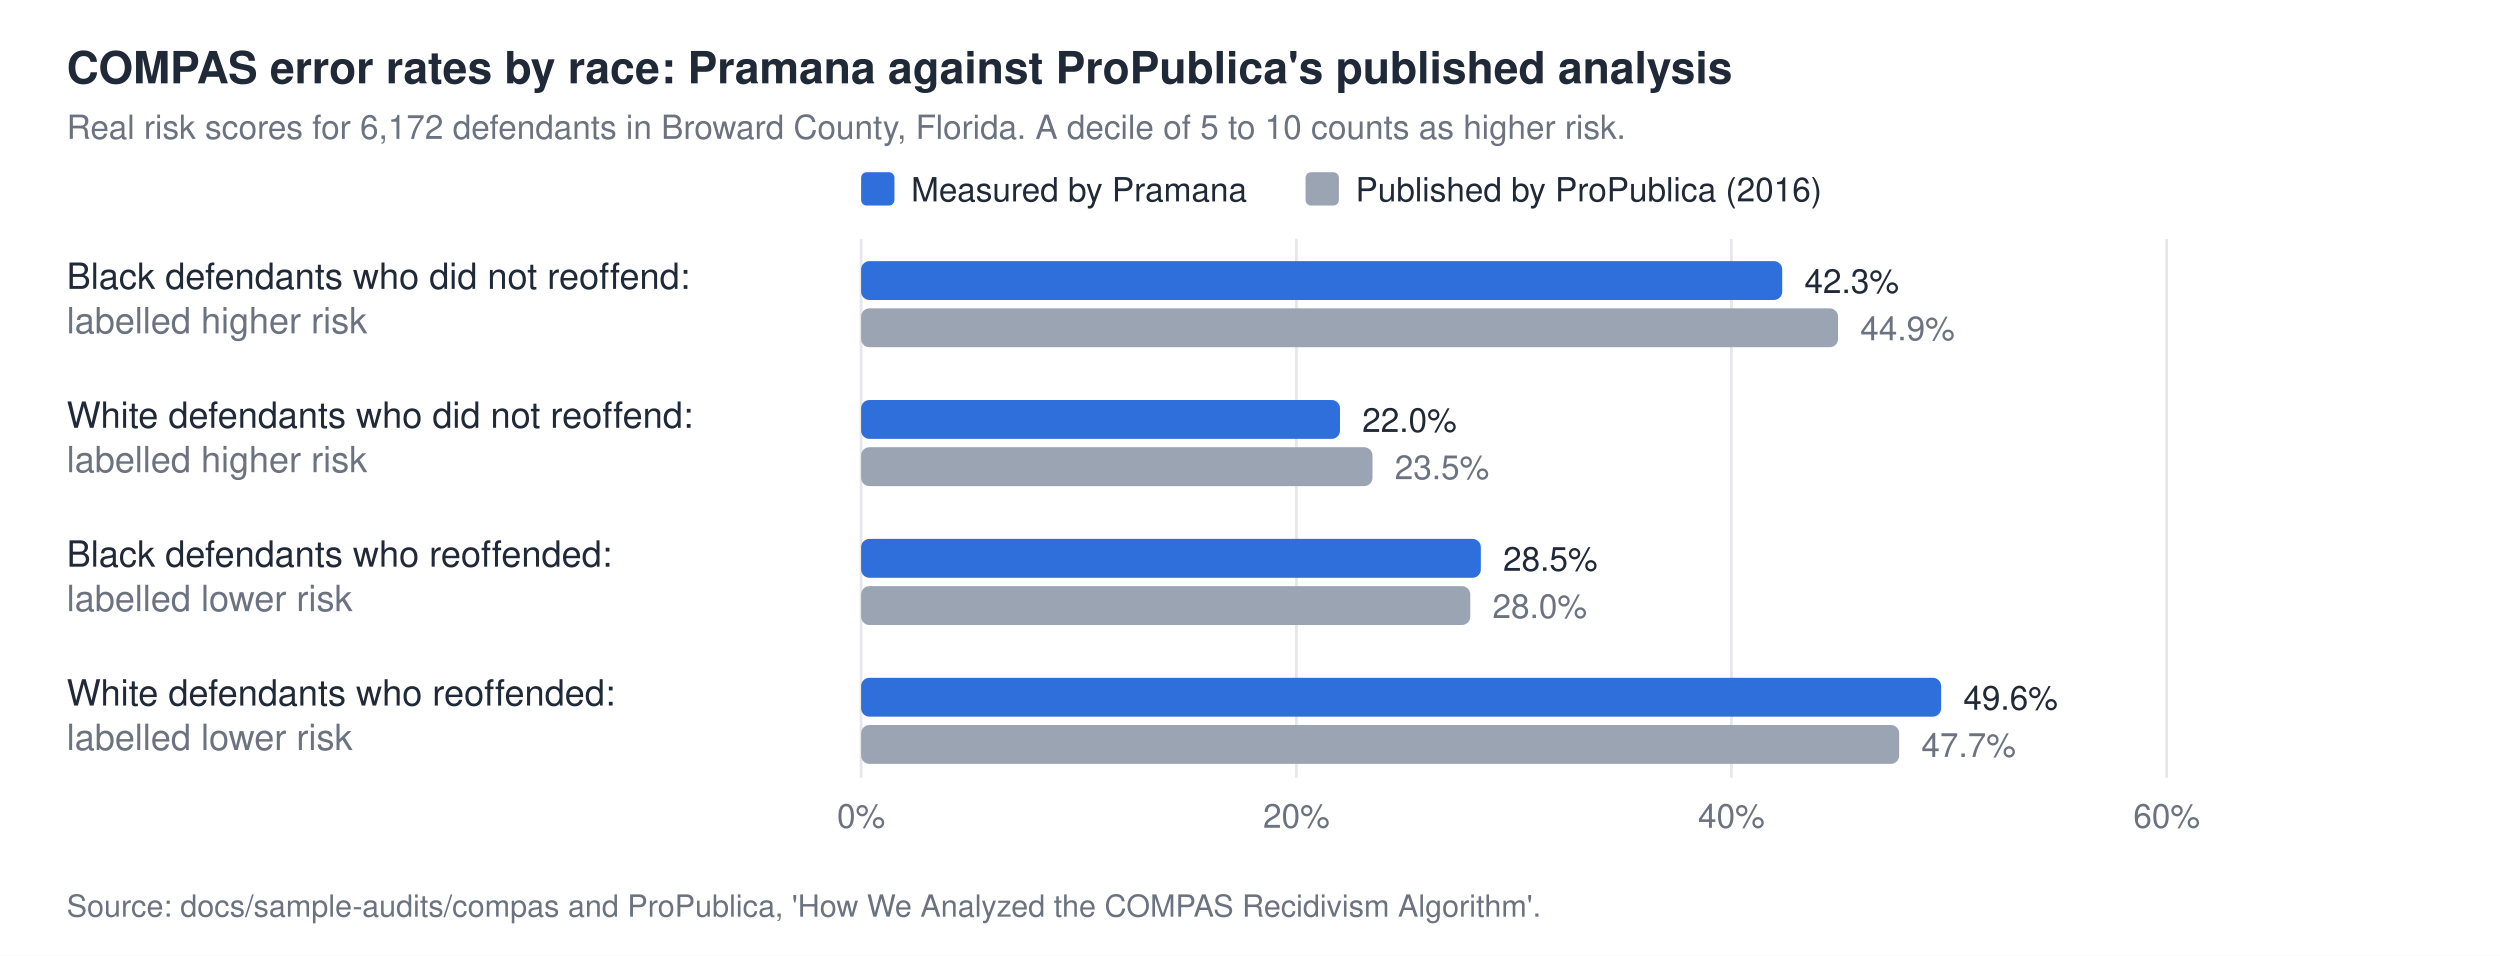
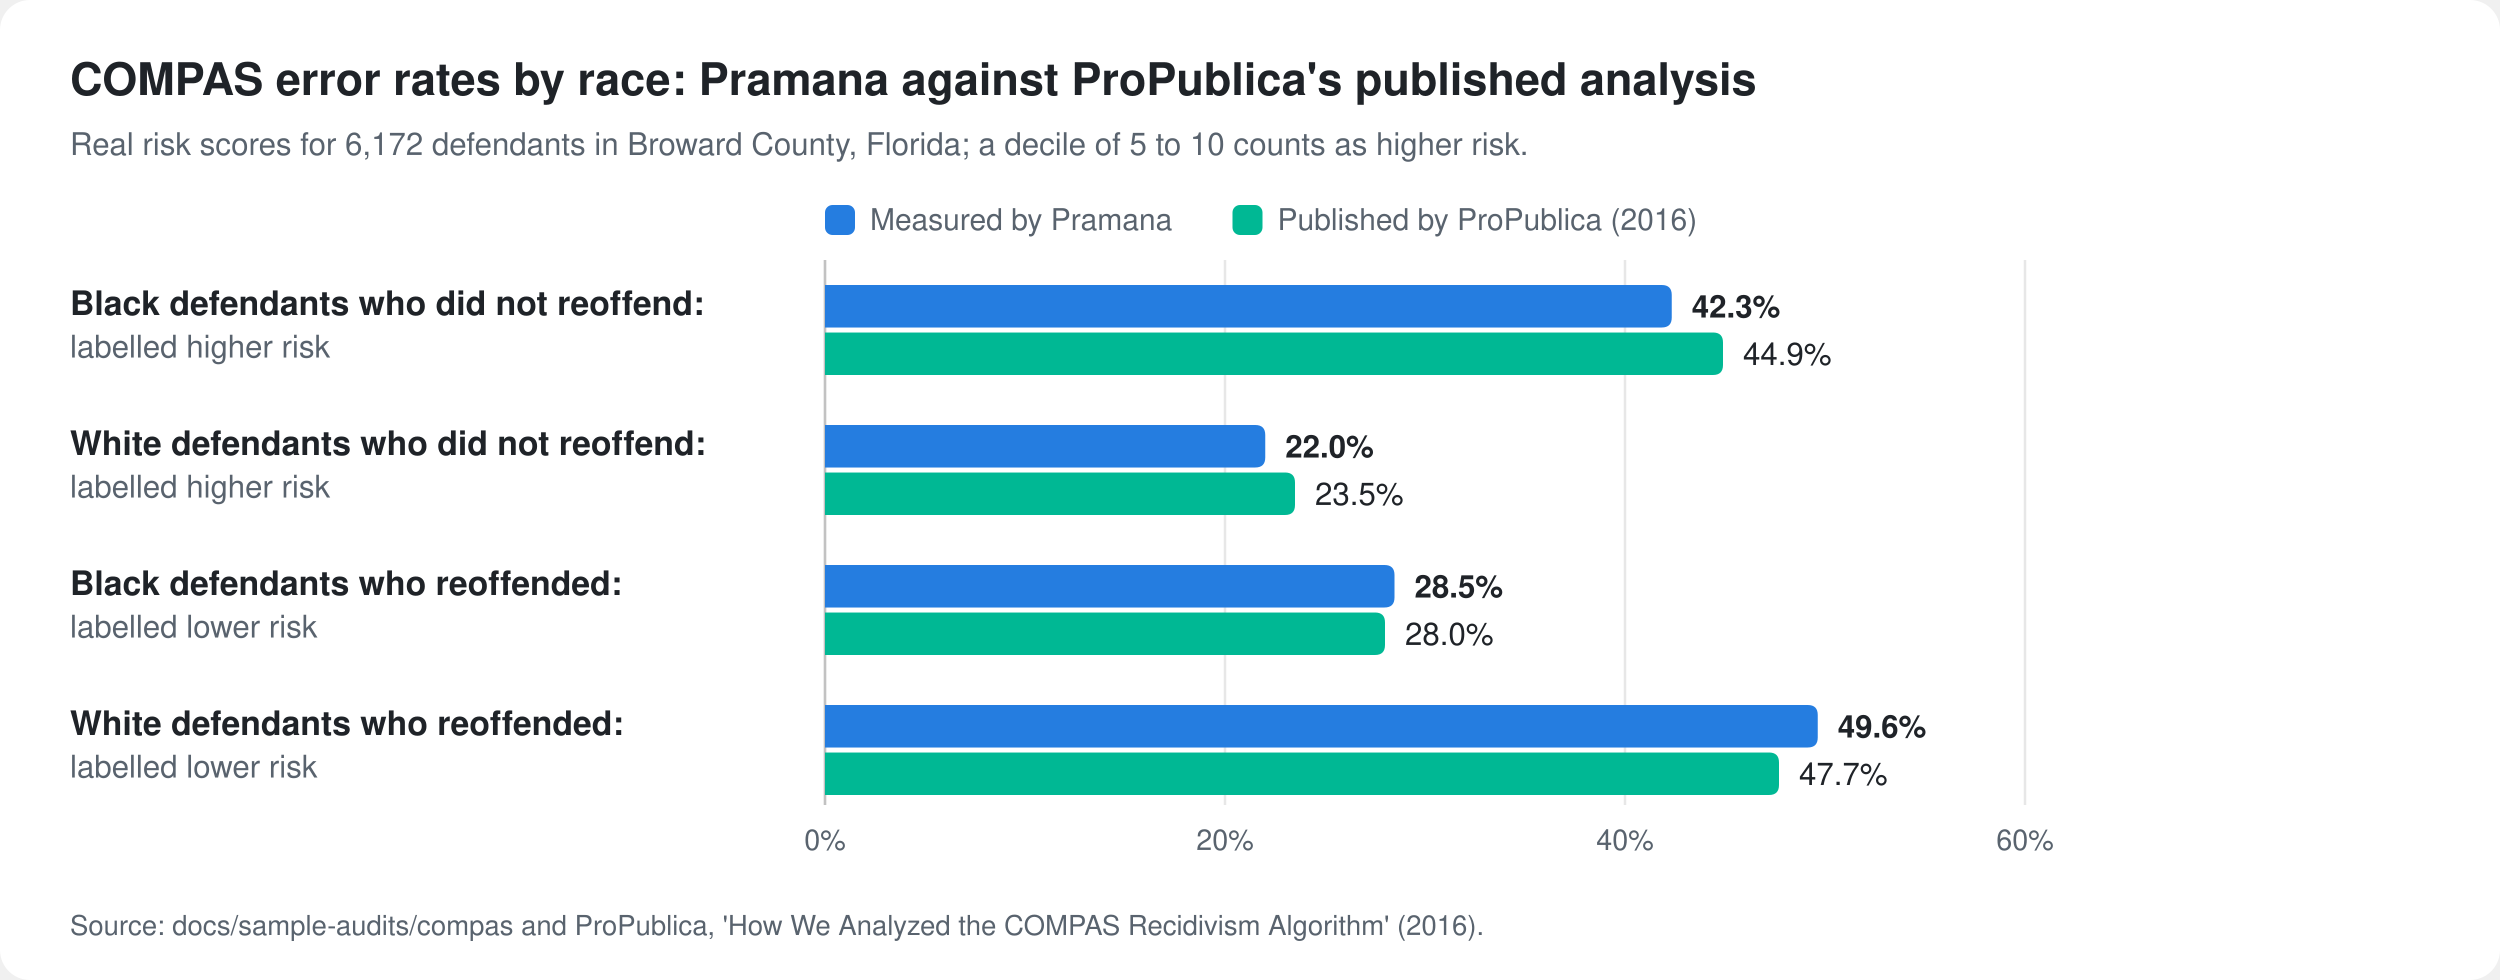
- <svg xmlns="http://www.w3.org/2000/svg" width="900" height="344" viewBox="0 0 900 344" font-family="-apple-system, BlinkMacSystemFont, 'Segoe UI', Helvetica, Arial, sans-serif" role="img">
-   <rect width="900" height="344" fill="#ffffff" />
-   <text x="24.0" y="30.0" font-size="16" fill="#1f2937" text-anchor="start" font-weight="650">COMPAS error rates by race: Pramana against ProPublica's published analysis</text>
-   <text x="24.0" y="50.0" font-size="12" fill="#6b7280" text-anchor="start" font-weight="400">Real risk scores for 6,172 defendants in Broward County, Florida. A decile of 5 to 10 counts as higher risk.</text>
-   <rect x="310" y="62" width="12" height="12" rx="2" fill="#2f6fdb" />
-   <text x="328.0" y="72.5" font-size="12" fill="#1f2937" text-anchor="start" font-weight="400">Measured by Pramana</text>
-   <rect x="470" y="62" width="12" height="12" rx="2" fill="#9aa4b2" />
-   <text x="488.0" y="72.5" font-size="12" fill="#1f2937" text-anchor="start" font-weight="400">Published by ProPublica (2016)</text>
-   <line x1="310.0" y1="86" x2="310.0" y2="280" stroke="#e5e7eb" stroke-width="1" />
-   <text x="310.0" y="298.0" font-size="12" fill="#6b7280" text-anchor="middle" font-weight="400">0%</text>
-   <line x1="466.7" y1="86" x2="466.7" y2="280" stroke="#e5e7eb" stroke-width="1" />
-   <text x="466.7" y="298.0" font-size="12" fill="#6b7280" text-anchor="middle" font-weight="400">20%</text>
-   <line x1="623.3" y1="86" x2="623.3" y2="280" stroke="#e5e7eb" stroke-width="1" />
-   <text x="623.3" y="298.0" font-size="12" fill="#6b7280" text-anchor="middle" font-weight="400">40%</text>
-   <line x1="780.0" y1="86" x2="780.0" y2="280" stroke="#e5e7eb" stroke-width="1" />
-   <text x="780.0" y="298.0" font-size="12" fill="#6b7280" text-anchor="middle" font-weight="400">60%</text>
-   <text x="24.0" y="104.0" font-size="13" fill="#1f2937" text-anchor="start" font-weight="400">Black defendants who did not reoffend:</text>
-   <text x="24.0" y="120.0" font-size="13" fill="#6b7280" text-anchor="start" font-weight="400">labelled higher risk</text>
-   <rect x="310" y="94" width="331.6" height="14" rx="3" fill="#2f6fdb" />
-   <text x="649.6" y="105.5" font-size="12" fill="#1f2937" text-anchor="start" font-weight="400">42.3%</text>
-   <rect x="310" y="111" width="351.7" height="14" rx="3" fill="#9aa4b2" />
-   <text x="669.7" y="122.5" font-size="12" fill="#6b7280" text-anchor="start" font-weight="400">44.9%</text>
-   <text x="24.0" y="154.0" font-size="13" fill="#1f2937" text-anchor="start" font-weight="400">White defendants who did not reoffend:</text>
-   <text x="24.0" y="170.0" font-size="13" fill="#6b7280" text-anchor="start" font-weight="400">labelled higher risk</text>
-   <rect x="310" y="144" width="172.4" height="14" rx="3" fill="#2f6fdb" />
-   <text x="490.4" y="155.5" font-size="12" fill="#1f2937" text-anchor="start" font-weight="400">22.0%</text>
-   <rect x="310" y="161" width="184.1" height="14" rx="3" fill="#9aa4b2" />
-   <text x="502.1" y="172.5" font-size="12" fill="#6b7280" text-anchor="start" font-weight="400">23.5%</text>
-   <text x="24.0" y="204.0" font-size="13" fill="#1f2937" text-anchor="start" font-weight="400">Black defendants who reoffended:</text>
-   <text x="24.0" y="220.0" font-size="13" fill="#6b7280" text-anchor="start" font-weight="400">labelled lower risk</text>
-   <rect x="310" y="194" width="223.1" height="14" rx="3" fill="#2f6fdb" />
-   <text x="541.1" y="205.5" font-size="12" fill="#1f2937" text-anchor="start" font-weight="400">28.5%</text>
-   <rect x="310" y="211" width="219.3" height="14" rx="3" fill="#9aa4b2" />
-   <text x="537.3" y="222.5" font-size="12" fill="#6b7280" text-anchor="start" font-weight="400">28.0%</text>
-   <text x="24.0" y="254.0" font-size="13" fill="#1f2937" text-anchor="start" font-weight="400">White defendants who reoffended:</text>
-   <text x="24.0" y="270.0" font-size="13" fill="#6b7280" text-anchor="start" font-weight="400">labelled lower risk</text>
-   <rect x="310" y="244" width="388.8" height="14" rx="3" fill="#2f6fdb" />
-   <text x="706.8" y="255.5" font-size="12" fill="#1f2937" text-anchor="start" font-weight="400">49.6%</text>
-   <rect x="310" y="261" width="373.7" height="14" rx="3" fill="#9aa4b2" />
-   <text x="691.7" y="272.5" font-size="12" fill="#6b7280" text-anchor="start" font-weight="400">47.7%</text>
-   <text x="24.0" y="330.0" font-size="11" fill="#6b7280" text-anchor="start" font-weight="400">Source: docs/sample-audits/compas and ProPublica, 'How We Analyzed the COMPAS Recidivism Algorithm'.</text>
+ <svg xmlns="http://www.w3.org/2000/svg" width="1000" height="392" viewBox="0 0 1000 392" font-family="system-ui, -apple-system, 'Segoe UI', Helvetica, Arial, sans-serif" role="img">
+   <rect width="1000" height="392" rx="12" fill="#ffffff" />
+   <text x="28.0" y="38.0" font-size="18" fill="#1f2328" text-anchor="start" font-weight="650">COMPAS error rates by race: Pramana against ProPublica's published analysis</text>
+   <text x="28.0" y="62.0" font-size="12.5" fill="#59636e" text-anchor="start" font-weight="400">Real risk scores for 6,172 defendants in Broward County, Florida; a decile of 5 to 10 counts as higher risk.</text>
+   <rect x="330" y="82" width="12" height="12" rx="3" fill="#257de0" />
+   <text x="348.0" y="92.0" font-size="12" fill="#59636e" text-anchor="start" font-weight="400">Measured by Pramana</text>
+   <rect x="493" y="82" width="12" height="12" rx="3" fill="#00b894" />
+   <text x="511.0" y="92.0" font-size="12" fill="#59636e" text-anchor="start" font-weight="400">Published by ProPublica (2016)</text>
+   <line x1="330.0" y1="104" x2="330.0" y2="322" stroke="#e7e7e7" />
+   <text x="330.0" y="340.0" font-size="11.5" fill="#59636e" text-anchor="middle" font-weight="400">0%</text>
+   <line x1="490.0" y1="104" x2="490.0" y2="322" stroke="#e7e7e7" />
+   <text x="490.0" y="340.0" font-size="11.5" fill="#59636e" text-anchor="middle" font-weight="400">20%</text>
+   <line x1="650.0" y1="104" x2="650.0" y2="322" stroke="#e7e7e7" />
+   <text x="650.0" y="340.0" font-size="11.5" fill="#59636e" text-anchor="middle" font-weight="400">40%</text>
+   <line x1="810.0" y1="104" x2="810.0" y2="322" stroke="#e7e7e7" />
+   <text x="810.0" y="340.0" font-size="11.5" fill="#59636e" text-anchor="middle" font-weight="400">60%</text>
+   <line x1="330" y1="104" x2="330" y2="322" stroke="#c2c2c2" />
+   <text x="28.0" y="126.0" font-size="13.5" fill="#1f2328" text-anchor="start" font-weight="600">Black defendants who did not reoffend:</text>
+   <text x="28.0" y="143.0" font-size="12.5" fill="#59636e" text-anchor="start" font-weight="400">labelled higher risk</text>
+   <path d="M330.0,114.0 H664.7 Q668.7,114.0 668.7,118.0 V127.0 Q668.7,131.0 664.7,131.0 H330.0 Z" fill="#257de0" />
+   <text x="676.7" y="127.0" font-size="12.5" fill="#1f2328" text-anchor="start" font-weight="600">42.3%</text>
+   <path d="M330.0,133.0 H685.2 Q689.2,133.0 689.2,137.0 V146.0 Q689.2,150.0 685.2,150.0 H330.0 Z" fill="#00b894" />
+   <text x="697.2" y="146.0" font-size="12.5" fill="#1f2328" text-anchor="start" font-weight="400">44.9%</text>
+   <text x="28.0" y="182.0" font-size="13.5" fill="#1f2328" text-anchor="start" font-weight="600">White defendants who did not reoffend:</text>
+   <text x="28.0" y="199.0" font-size="12.5" fill="#59636e" text-anchor="start" font-weight="400">labelled higher risk</text>
+   <path d="M330.0,170.0 H502.1 Q506.1,170.0 506.1,174.0 V183.0 Q506.1,187.0 502.1,187.0 H330.0 Z" fill="#257de0" />
+   <text x="514.1" y="183.0" font-size="12.5" fill="#1f2328" text-anchor="start" font-weight="600">22.0%</text>
+   <path d="M330.0,189.0 H514.0 Q518.0,189.0 518.0,193.0 V202.0 Q518.0,206.0 514.0,206.0 H330.0 Z" fill="#00b894" />
+   <text x="526.0" y="202.0" font-size="12.5" fill="#1f2328" text-anchor="start" font-weight="400">23.5%</text>
+   <text x="28.0" y="238.0" font-size="13.5" fill="#1f2328" text-anchor="start" font-weight="600">Black defendants who reoffended:</text>
+   <text x="28.0" y="255.0" font-size="12.5" fill="#59636e" text-anchor="start" font-weight="400">labelled lower risk</text>
+   <path d="M330.0,226.0 H553.8 Q557.8,226.0 557.8,230.0 V239.0 Q557.8,243.0 553.8,243.0 H330.0 Z" fill="#257de0" />
+   <text x="565.8" y="239.0" font-size="12.5" fill="#1f2328" text-anchor="start" font-weight="600">28.5%</text>
+   <path d="M330.0,245.0 H550.0 Q554.0,245.0 554.0,249.0 V258.0 Q554.0,262.0 550.0,262.0 H330.0 Z" fill="#00b894" />
+   <text x="562.0" y="258.0" font-size="12.5" fill="#1f2328" text-anchor="start" font-weight="400">28.0%</text>
+   <text x="28.0" y="294.0" font-size="13.5" fill="#1f2328" text-anchor="start" font-weight="600">White defendants who reoffended:</text>
+   <text x="28.0" y="311.0" font-size="12.5" fill="#59636e" text-anchor="start" font-weight="400">labelled lower risk</text>
+   <path d="M330.0,282.0 H723.1 Q727.1,282.0 727.1,286.0 V295.0 Q727.1,299.0 723.1,299.0 H330.0 Z" fill="#257de0" />
+   <text x="735.1" y="295.0" font-size="12.5" fill="#1f2328" text-anchor="start" font-weight="600">49.6%</text>
+   <path d="M330.0,301.0 H707.6 Q711.6,301.0 711.6,305.0 V314.0 Q711.6,318.0 707.6,318.0 H330.0 Z" fill="#00b894" />
+   <text x="719.6" y="314.0" font-size="12.5" fill="#1f2328" text-anchor="start" font-weight="400">47.7%</text>
+   <text x="28.0" y="374.0" font-size="11" fill="#59636e" text-anchor="start" font-weight="400">Source: docs/sample-audits/compas and ProPublica, 'How We Analyzed the COMPAS Recidivism Algorithm' (2016).</text>
</svg>
